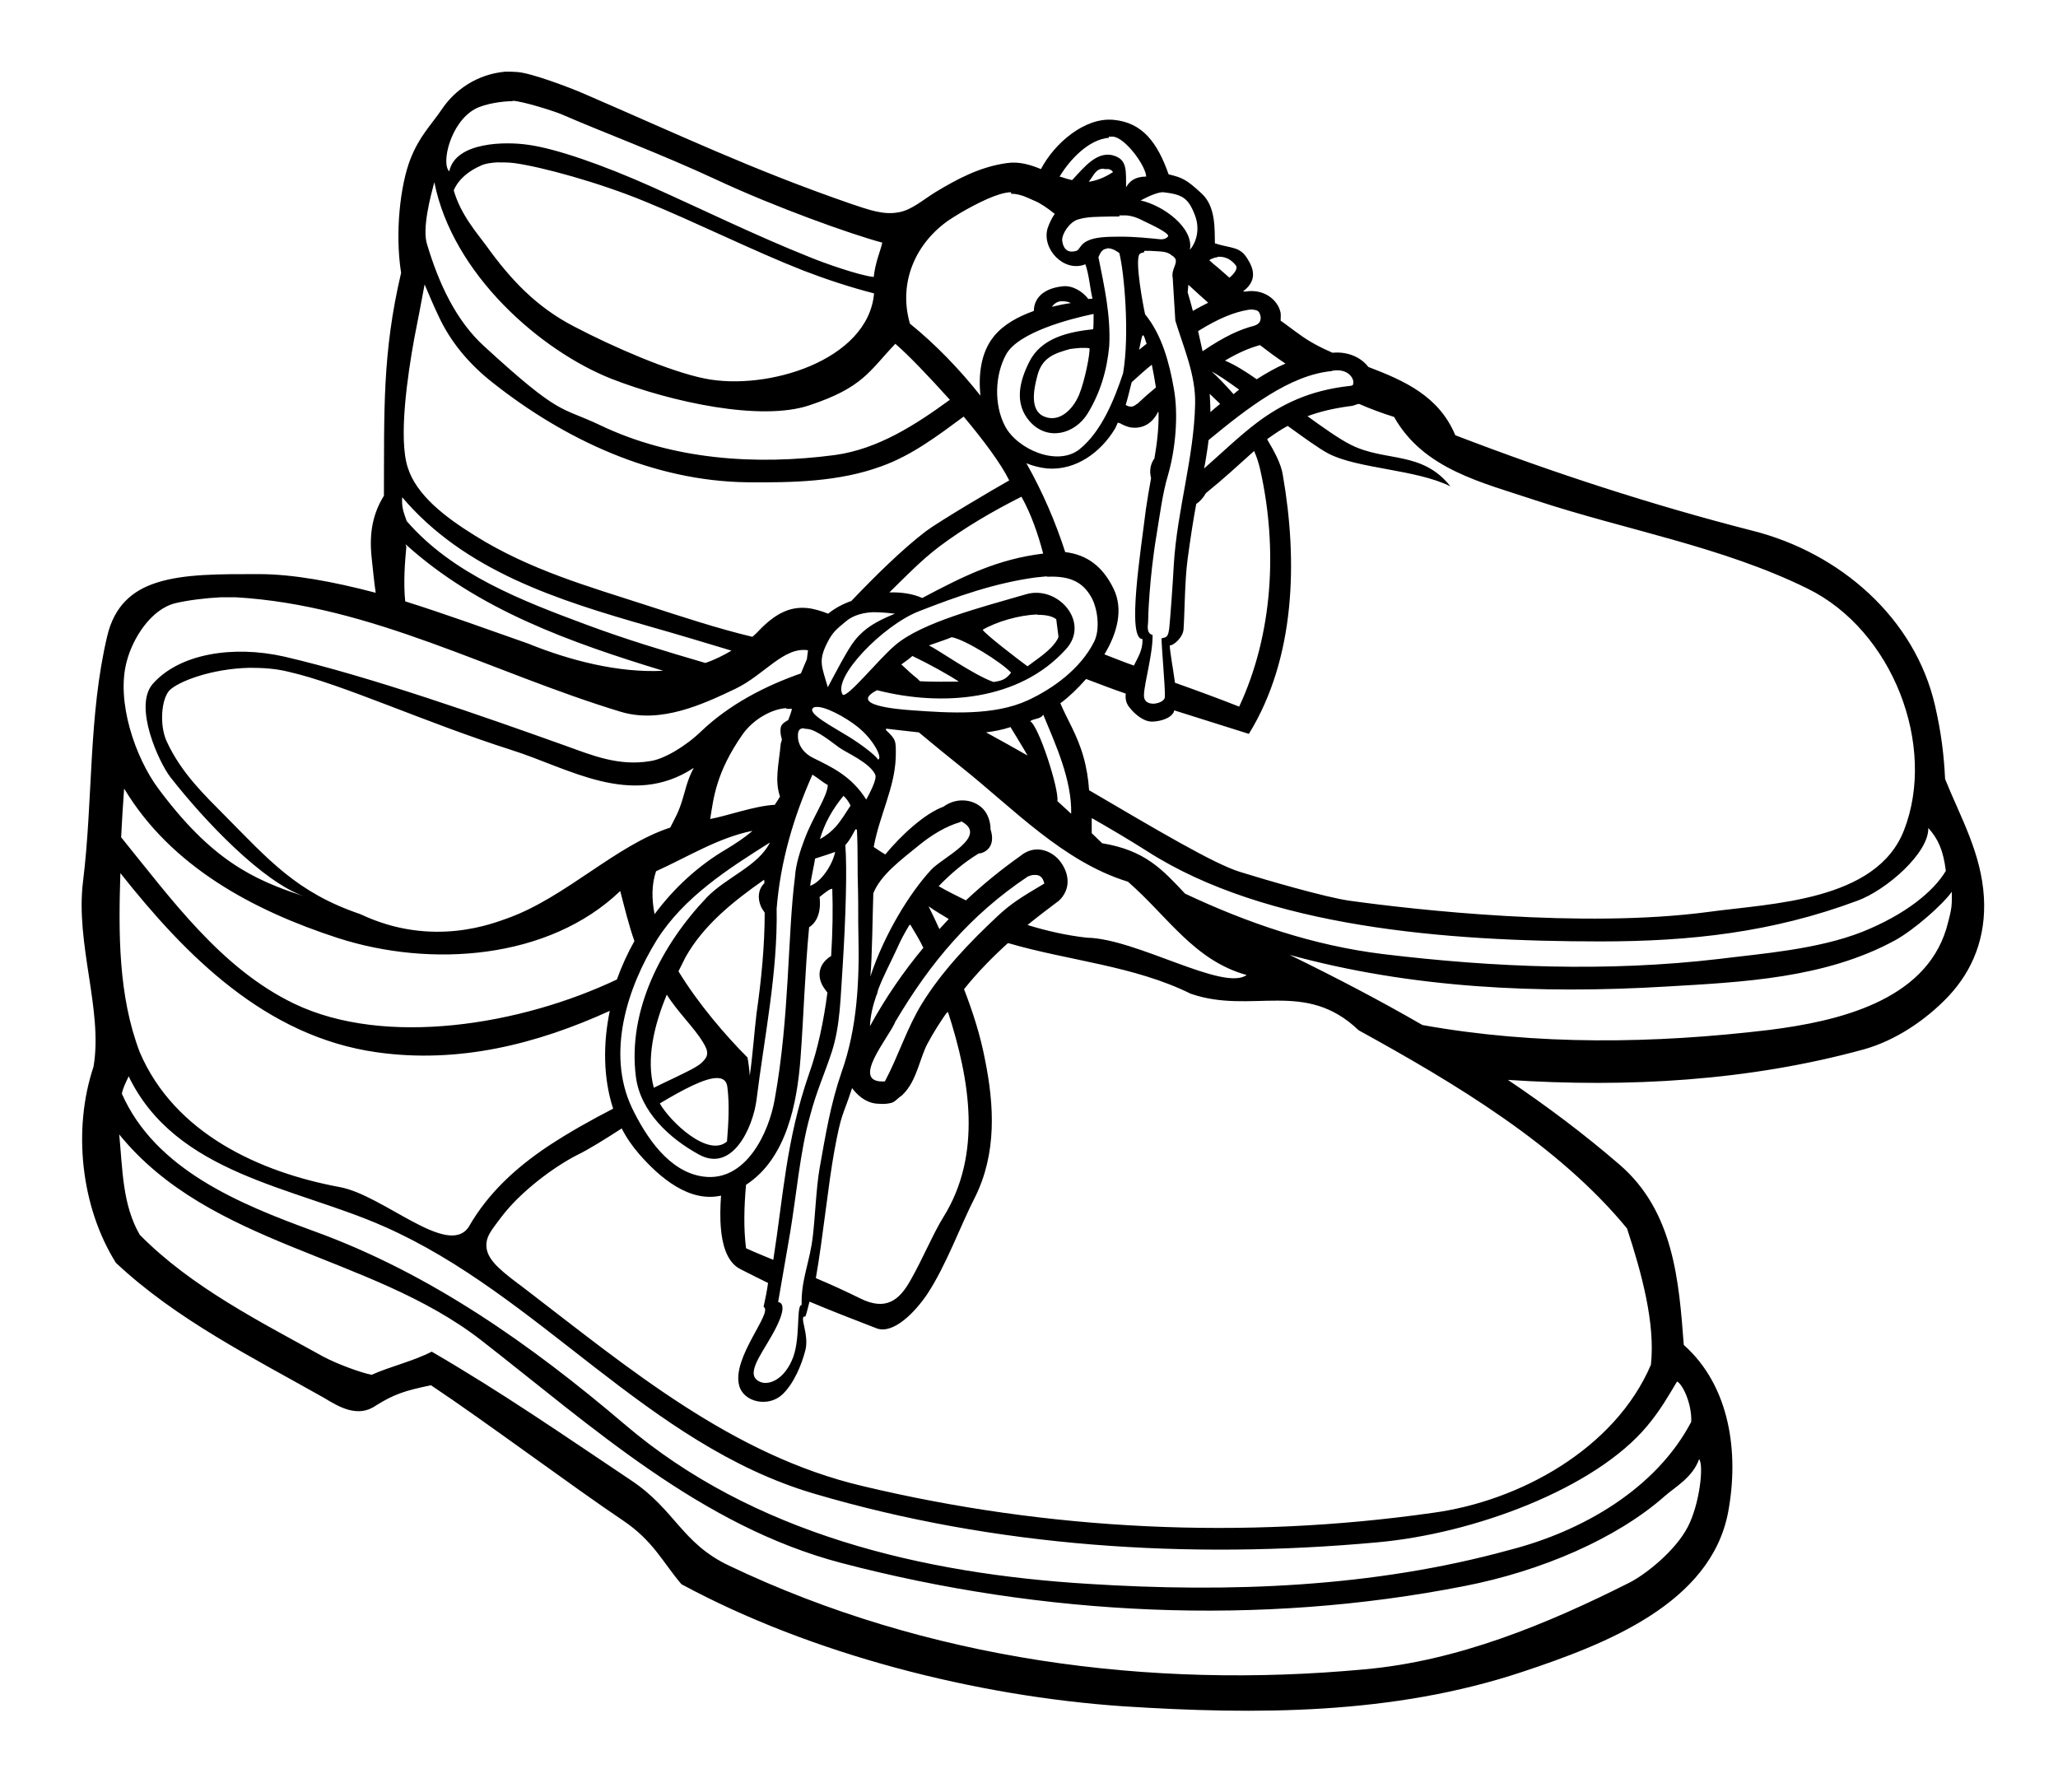
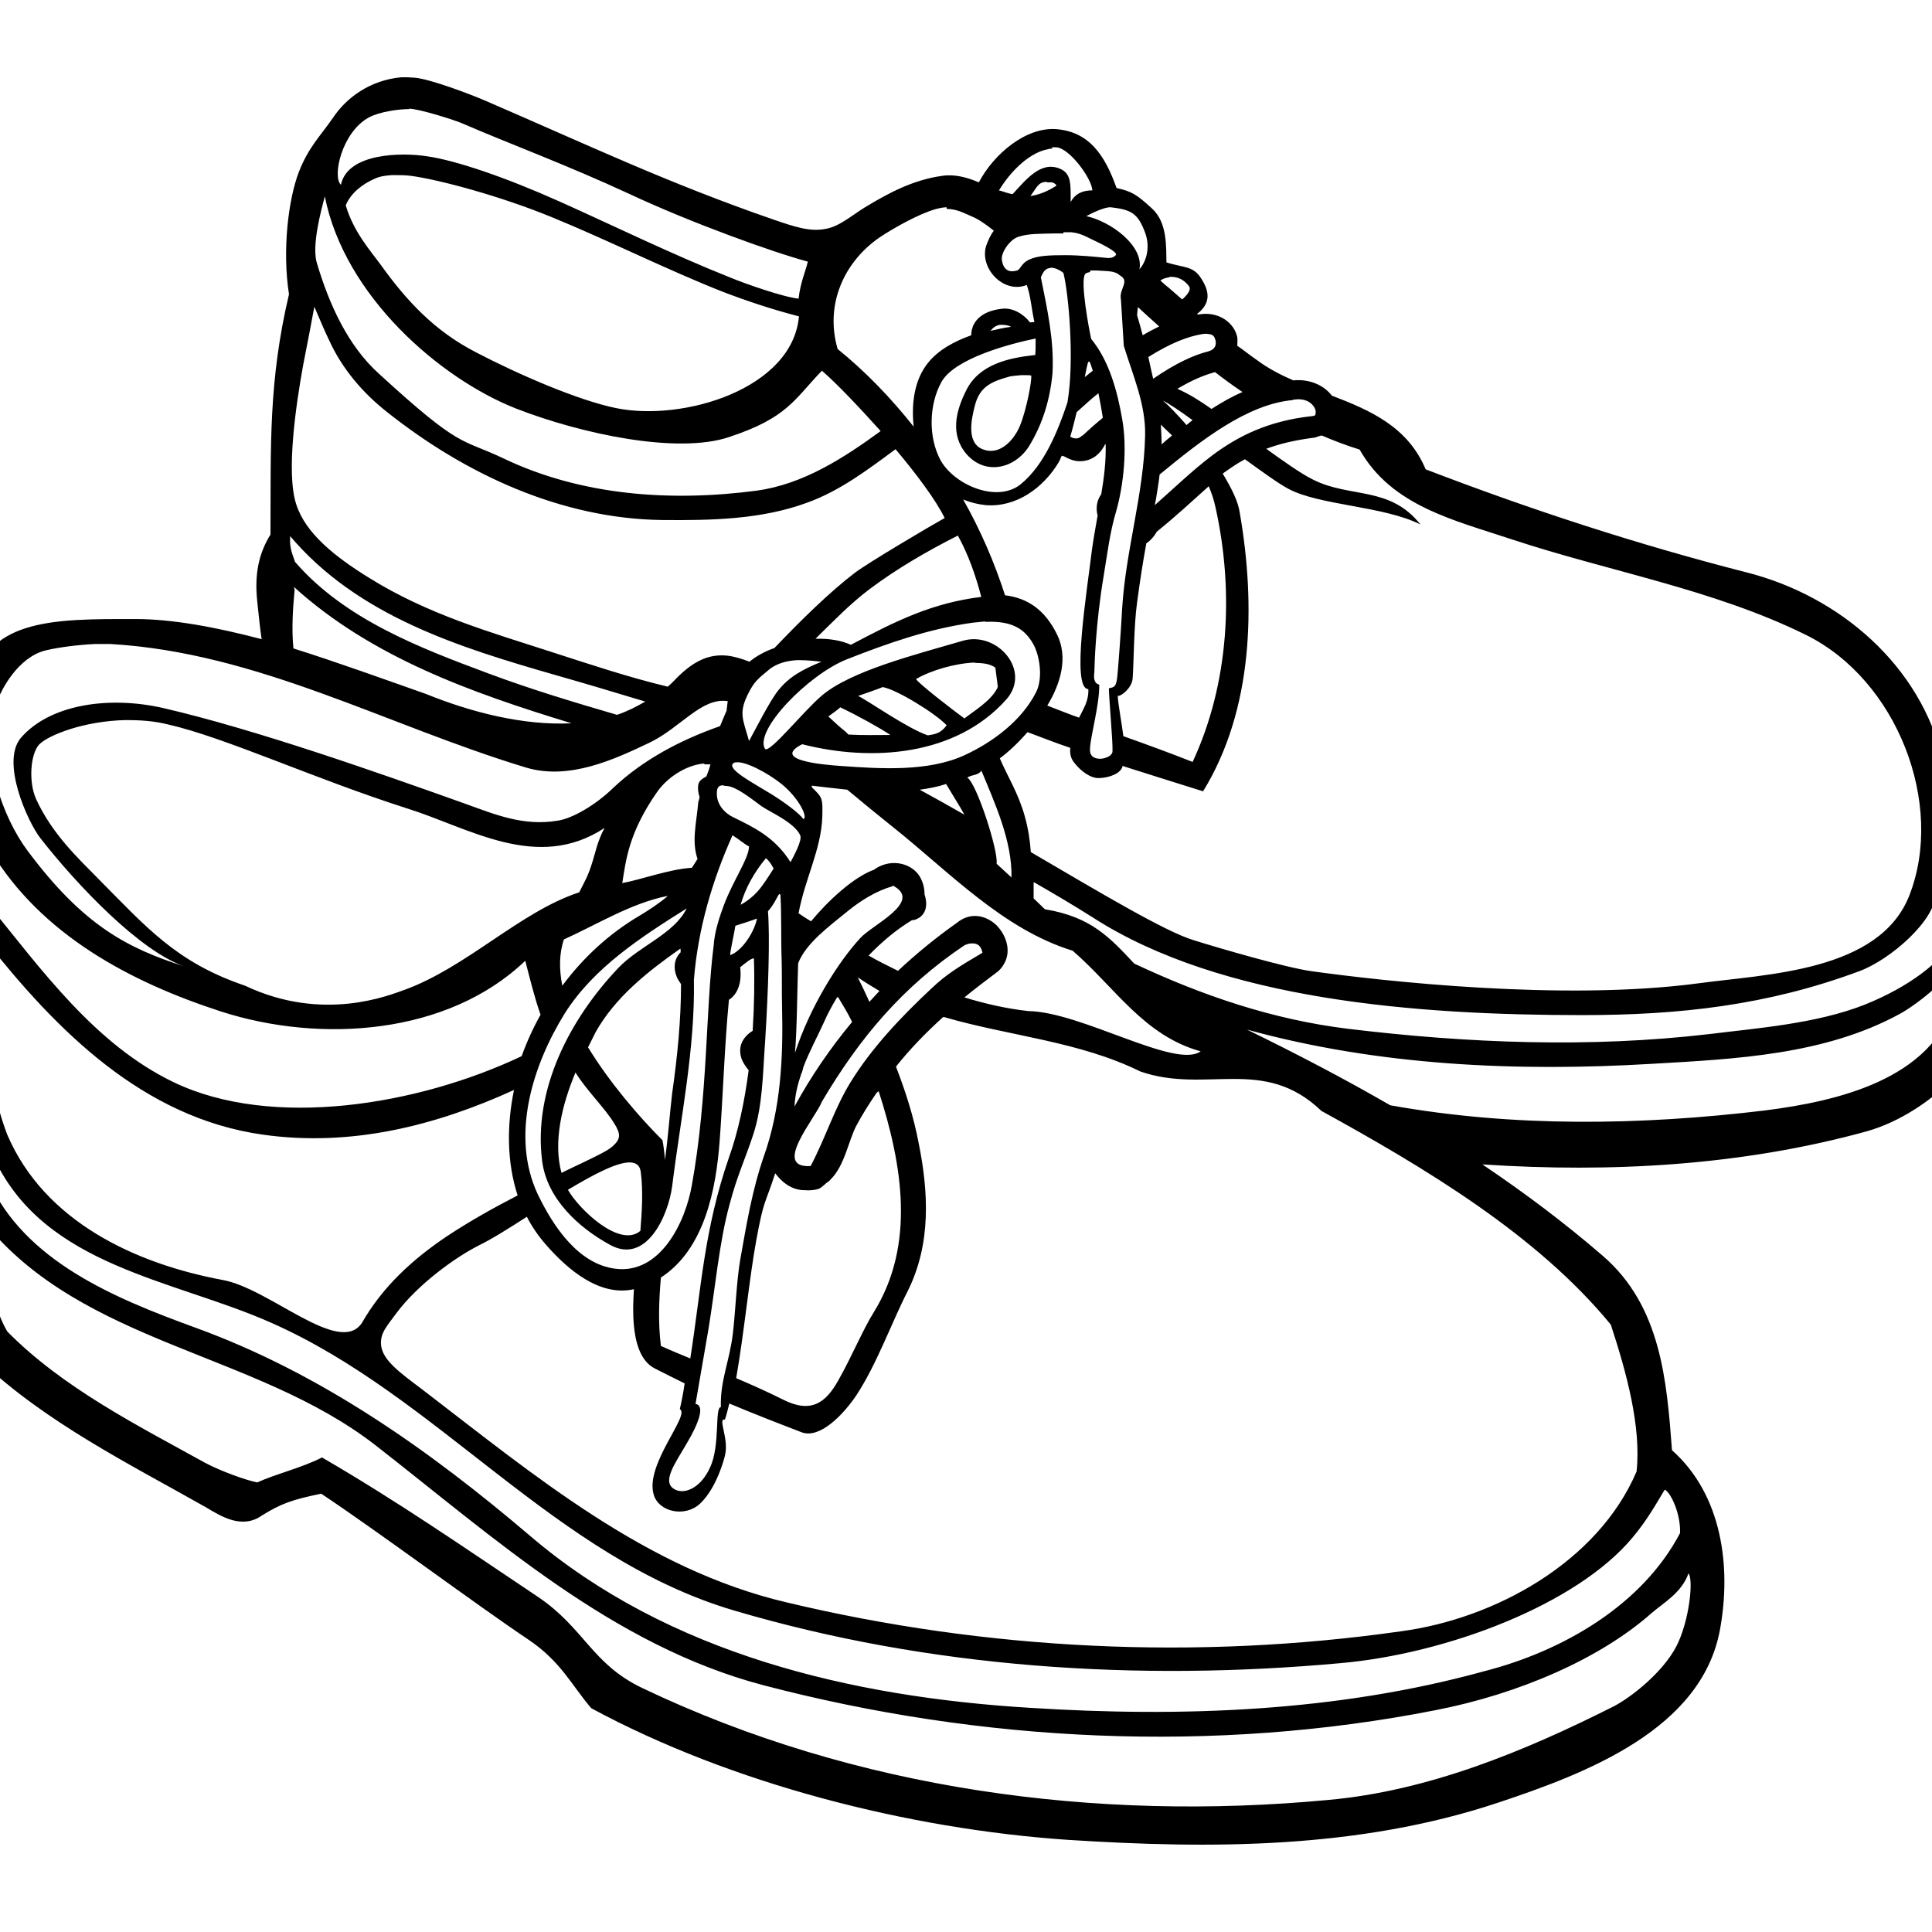
- <svg xmlns="http://www.w3.org/2000/svg" version="1.1" width="30.70mm" height="26.73mm" viewBox="0 0 48 48" id="svg2">
+ <svg xmlns="http://www.w3.org/2000/svg" version="1.1" width="100%" height="100%" viewBox="0 0 48 48" id="svg2">
  <defs id="defs4" />
  <path d="m 10.12,1.92 c -0.05,8.78e-5 -0.10,0.00 -0.15,0.00 C 9.20,1.99 8.61,2.42 8.27,2.93 7.96,3.38 7.67,3.65 7.43,4.26 7.16,4.95 7.01,6.23 7.18,7.31 6.67,9.48 6.73,11.04 6.72,13.28 6.43,13.75 6.32,14.26 6.39,14.93 c 0.04,0.38 0.07,0.68 0.11,0.95 -1.14,-0.30 -2.22,-0.50 -3.13,-0.50 -1.03,-0.00 -2.00,-0.01 -2.74,0.23 -0.66,0.21 -1.13,0.63 -1.32,1.42 -0.51,2.14 -0.38,4.39 -0.65,6.58 -0.21,1.68 0.54,3.46 0.28,4.97 -0.56,1.67 -0.34,3.75 0.60,5.25 1.62,1.52 3.65,2.53 5.58,3.62 0.38,0.23 0.90,0.55 1.39,0.20 0.47,-0.29 0.74,-0.39 1.47,-0.54 1.40,0.93 3.87,2.77 5.14,3.62 0.82,0.55 1.08,1.14 1.57,1.71 3.48,1.88 7.89,3.00 11.83,3.27 3.57,0.23 7.23,0.23 10.69,-0.92 2.23,-0.74 5.06,-1.83 5.52,-4.29 0.29,-1.56 0.06,-3.36 -1.19,-4.47 -0.13,-1.72 -0.27,-3.58 -1.72,-4.83 -0.95,-0.82 -1.95,-1.57 -2.99,-2.27 0.00,3.56e-4 0.01,-3.5e-4 0.01,0 3.19,0.21 6.44,0.03 9.53,-0.82 0.82,-0.23 1.63,-0.76 2.25,-1.41 0.67,-0.71 1.02,-1.60 0.96,-2.66 -0.07,-1.19 -0.63,-2.15 -1.04,-3.17 C 48.51,20.24 48.44,19.64 48.27,18.90 47.73,16.55 45.72,14.81 43.39,14.22 40.69,13.53 38.02,12.66 35.42,11.66 34.98,10.61 34.06,10.20 33.09,9.83 32.90,9.58 32.55,9.41 32.13,9.45 31.81,9.31 31.50,9.15 31.22,8.94 31.06,8.83 30.90,8.70 30.74,8.59 c 0.00,-0.07 0.01,-0.14 0,-0.21 -0.07,-0.35 -0.45,-0.65 -0.94,-0.57 -0.01,0.00 -0.03,0.00 -0.05,0.00 -0.00,-0.00 -0.01,-0.01 -0.01,-0.01 C 30.11,7.52 30.03,7.21 29.85,6.93 29.65,6.60 29.43,6.66 28.98,6.52 28.97,6.15 29.01,5.53 28.62,5.18 28.23,4.82 28.12,4.76 27.74,4.67 27.44,3.82 27.04,3.28 26.26,3.21 25.49,3.14 24.68,3.84 24.32,4.53 24.03,4.41 23.73,4.32 23.40,4.37 22.68,4.47 22.07,4.80 21.49,5.15 21.15,5.36 20.84,5.64 20.49,5.69 20.11,5.76 19.73,5.63 19.23,5.46 16.57,4.54 14.65,3.62 12.03,2.49 11.68,2.34 10.68,1.96 10.30,1.93 10.24,1.93 10.18,1.92 10.12,1.92 z m 0.04,0.78 c 0.24,-0.00 1.14,0.28 1.36,0.38 1.08,0.47 2.57,1.02 4.12,1.74 1.54,0.72 3.57,1.45 4.43,1.68 -0.06,0.26 -0.18,0.50 -0.23,0.92 C 19.45,7.38 18.49,7.04 18.13,6.89 16.70,6.32 15.27,5.62 13.91,5.01 12.57,4.41 11.32,3.98 10.59,3.88 10.00,3.79 8.64,3.79 8.47,4.59 8.25,4.39 8.49,3.29 9.16,2.92 9.44,2.77 9.92,2.71 10.17,2.71 z m 15.97,0.96 c 0.03,-0.00 0.08,-0.00 0.11,0 0.32,0.01 0.88,0.76 0.90,1.07 -0.29,0.00 -0.45,0.12 -0.54,0.29 -0.00,-0.45 0.02,-0.71 -0.27,-0.83 -0.48,-0.20 -0.85,0.29 -1.17,0.63 l -0.03,-0.00 c -0.09,-0.02 -0.18,-0.05 -0.27,-0.08 l -0.01,-0.00 -0.03,-0.01 c 0.27,-0.45 0.78,-1.00 1.33,-1.04 z M 9.75,4.35 c 0.16,-0.00 0.33,0.00 0.47,0.02 0.72,0.10 2.24,0.51 3.50,1.03 1.37,0.56 2.89,1.32 4.24,1.85 0.60,0.23 1.23,0.44 1.89,0.61 C 19.69,9.66 16.98,10.48 15.31,10.14 14.37,9.95 12.87,9.30 11.82,8.75 10.79,8.22 10.10,7.47 9.46,6.58 9.22,6.25 8.78,5.76 8.59,5.10 8.72,4.79 9.01,4.57 9.31,4.44 9.43,4.38 9.59,4.36 9.75,4.35 z M 26.02,4.53 c 0.03,4.05e-4 0.06,-4.76e-4 0.11,0.00 0.05,0.01 0.10,0.04 0.12,0.08 -0.23,0.15 -0.44,0.23 -0.65,0.26 0.15,-0.19 0.19,-0.36 0.41,-0.35 z M 8.07,4.88 c 0.49,2.47 2.85,4.52 4.75,5.27 1.62,0.63 4.00,1.14 5.29,0.71 1.45,-0.48 1.61,-0.92 2.31,-1.65 0.37,0.32 0.92,0.90 1.46,1.50 -0.92,0.67 -1.92,1.32 -3.08,1.48 -2.12,0.28 -4.36,0.13 -6.31,-0.81 C 11.43,10.88 11.46,11.16 9.42,9.29 8.64,8.59 8.18,7.56 7.88,6.56 7.73,6.13 7.98,5.22 8.07,4.88 z M 27.60,5.15 c 0.51,0.06 0.67,0.15 0.85,0.63 0.14,0.38 0.02,0.73 -0.14,0.91 0.11,-0.59 -0.72,-1.19 -1.32,-1.32 0.24,-0.13 0.49,-0.23 0.61,-0.22 z m -4.08,0.04 c 0.26,-0.00 0.46,0.12 0.63,0.19 0.15,0.06 0.34,0.19 0.54,0.35 -0.08,0.11 -0.14,0.24 -0.19,0.38 -0.17,0.56 0.44,1.20 1.01,0.97 0.10,0.28 0.12,0.62 0.19,0.92 -0.03,0.00 -0.08,0.01 -0.11,0.01 -0.16,-0.21 -0.43,-0.37 -0.69,-0.34 -0.56,0.06 -0.77,0.36 -0.77,0.66 -0.42,0.15 -0.81,0.36 -1.07,0.68 -0.35,0.43 -0.42,1.03 -0.36,1.59 -0.57,-0.72 -1.21,-1.38 -1.89,-1.93 -0.32,-1.11 0.16,-2.16 1.04,-2.77 0.36,-0.24 0.97,-0.58 1.38,-0.70 0.11,-0.03 0.20,-0.05 0.29,-0.05 z m 2.90,0.58 c 0.06,-0.00 0.12,-0.00 0.19,0 0.12,0.01 0.25,0.04 0.46,0.15 0.21,0.10 0.73,0.34 0.65,0.42 -0.07,0.07 -0.13,0.07 -0.20,0.07 -0.31,-0.03 -0.67,-0.07 -1.06,-0.07 -0.38,-0.00 -0.68,0.01 -0.89,0.11 -0.20,0.09 -0.21,0.24 -0.30,0.27 -0.17,0.05 -0.34,0.02 -0.38,-0.27 -0.02,-0.17 0.19,-0.50 0.42,-0.57 0.26,-0.08 0.51,-0.07 0.88,-0.08 0.09,-0.00 0.16,-0.00 0.23,-0.00 z m -0.32,0.88 c 0.15,-0.00 0.28,0.10 0.32,0.13 0.13,0.51 0.28,2.18 0.10,3.22 -0.23,0.69 -0.57,1.55 -1.16,2.03 -0.59,0.48 -1.67,0.01 -2.00,-0.61 -0.30,-0.57 -0.28,-1.37 0.03,-1.93 0.33,-0.59 1.71,-0.95 2.34,-1.08 -0.00,0.19 -0.00,0.31 -0.01,0.41 -0.66,0.07 -1.39,0.23 -1.71,0.87 -0.27,0.53 -0.41,1.12 0.01,1.60 0.47,0.53 1.20,0.35 1.55,-0.21 0.34,-0.56 0.52,-1.16 0.58,-1.82 0.04,-0.82 -0.13,-1.57 -0.29,-2.37 0.04,-0.08 0.08,-0.22 0.23,-0.23 z m 0.99,0.07 c 0.05,-0.00 0.11,-0.00 0.15,0 0.26,0.02 0.45,-0.00 0.58,0.12 0.27,0.15 -0.03,0.33 0.03,0.61 l 0.07,1.14 c 0.22,0.72 0.55,1.46 0.53,2.23 -0.03,1.44 -0.48,2.84 -0.57,4.29 -0.03,0.57 -0.10,1.50 -0.12,1.69 -0.03,0.27 -0.07,0.27 -0.21,0.30 0.00,0.23 0.10,1.32 0.09,1.56 -0.00,0.13 -0.19,0.18 -0.27,0.19 -0.14,0.01 -0.30,-0.03 -0.29,-0.24 0.01,-0.32 0.24,-1.10 0.23,-1.60 -0.16,-0.04 -0.13,-0.23 -0.12,-0.33 0.00,-0.12 0.03,-1.19 0.23,-2.37 0.09,-0.55 0.16,-1.10 0.30,-1.57 0.20,-0.68 0.29,-1.61 0.16,-2.33 C 27.76,9.72 27.56,8.97 27.11,8.42 27.06,8.20 26.83,6.98 26.96,6.81 c 0.02,-0.03 0.07,-0.04 0.12,-0.05 z m 1.95,0.16 c 0.14,-0.01 0.33,0.01 0.50,0.23 0.09,0.12 -0.17,0.33 -0.17,0.33 -0.00,-0.00 -0.00,-0.00 -0.00,-0.00 -0.14,-0.12 -0.29,-0.26 -0.43,-0.37 -0.03,-0.03 -0.07,-0.06 -0.11,-0.10 0.01,-0.01 0.10,-0.07 0.23,-0.08 z M 7.81,7.62 c 0.12,0.28 0.24,0.57 0.37,0.84 0.32,0.70 0.83,1.30 1.44,1.78 1.94,1.54 4.32,2.65 6.84,2.68 1.20,0.01 2.45,-0.01 3.59,-0.43 0.81,-0.29 1.51,-0.82 2.20,-1.33 0.52,0.62 1.00,1.26 1.22,1.71 -0.36,0.20 -1.90,1.11 -2.23,1.36 -0.63,0.48 -1.34,1.18 -2.00,1.87 -0.23,0.08 -0.45,0.20 -0.62,0.34 -0.18,-0.07 -0.37,-0.13 -0.55,-0.15 -0.48,-0.05 -0.88,0.15 -1.34,0.64 -0.04,0.04 -0.09,0.09 -0.14,0.13 C 15.63,16.83 14.70,16.52 13.74,16.21 12.20,15.71 10.63,15.27 9.16,14.35 8.32,13.83 7.59,13.25 7.36,12.53 7.10,11.74 7.36,10.02 7.53,9.08 7.63,8.57 7.72,8.11 7.81,7.62 z m 20.45,0 c 0.17,0.16 0.35,0.32 0.54,0.49 -0.12,0.06 -0.26,0.13 -0.41,0.22 C 28.35,8.17 28.30,8.00 28.25,7.83 28.26,7.76 28.26,7.69 28.27,7.62 z m -3.39,0.45 c 0.10,-0.00 0.18,0.01 0.25,0.05 -0.17,0.02 -0.34,0.06 -0.51,0.10 0.06,-0.08 0.15,-0.15 0.26,-0.15 z m 5.16,0.23 c 0.13,0.01 0.15,0.09 0.17,0.16 0.02,0.10 -4.2e-4,0.22 -0.18,0.27 -0.35,0.09 -0.77,0.27 -1.37,0.68 -0.04,-0.18 -0.08,-0.35 -0.12,-0.54 0.56,-0.35 0.98,-0.51 1.34,-0.57 0.06,-0.01 0.12,-0.01 0.16,-0.00 z m -2.97,0.68 c 0.02,0.01 0.05,0.10 0.09,0.23 -0.06,0.05 -0.13,0.10 -0.20,0.16 0.04,-0.20 0.07,-0.35 0.09,-0.38 0.00,-0.00 0.00,-0.01 0.01,-0.00 z m 3.12,0.26 c 0.22,0.17 0.45,0.34 0.69,0.50 -0.26,0.11 -0.52,0.26 -0.77,0.42 -0.30,-0.21 -0.57,-0.38 -0.85,-0.50 0.39,-0.23 0.67,-0.34 0.92,-0.41 0.00,-0.00 0.00,-0.00 0.01,-0.00 z m -4.81,0.08 c 0.11,-0.00 0.22,-0.00 0.25,0.01 0.02,0.13 -0.12,0.86 -0.28,1.25 -0.16,0.38 -0.52,0.75 -0.93,0.58 -0.40,-0.16 -0.28,-0.74 -0.19,-1.08 0.12,-0.49 0.44,-0.61 0.88,-0.73 0.05,-0.01 0.17,-0.02 0.28,-0.03 z m 1.92,0.45 c 0.04,0.20 0.08,0.41 0.11,0.61 -0.16,0.13 -0.32,0.27 -0.50,0.44 l -0.01,0 c -0.08,0.07 -0.13,0.08 -0.19,0.07 -0.03,-0.00 -0.07,-0.02 -0.11,-0.04 0.06,-0.20 0.11,-0.41 0.16,-0.61 0.19,-0.17 0.36,-0.33 0.54,-0.47 z m 4.97,0.15 c 0.25,0.00 0.38,0.14 0.42,0.26 0.02,0.06 0.00,0.11 0,0.12 -0.00,0.01 0.00,0.03 -0.09,0.04 l -0.01,0 c -1.08,0.12 -1.83,0.50 -2.47,0.98 -0.50,0.38 -0.93,0.80 -1.42,1.23 0.01,-0.05 0.02,-0.10 0.03,-0.15 0.03,-0.20 0.07,-0.41 0.09,-0.61 1.03,-0.85 2.18,-1.75 3.31,-1.85 l 0,-0.01 0.01,0 c 0.04,-0.00 0.08,-0.01 0.11,-0.01 z m -3.39,0.02 c 0.18,0.09 0.46,0.28 0.76,0.50 -0.05,0.03 -0.10,0.08 -0.15,0.12 -0.22,-0.25 -0.44,-0.48 -0.60,-0.62 z m -0.03,0.61 c 0.09,0.09 0.19,0.18 0.28,0.27 -0.09,0.07 -0.17,0.14 -0.26,0.22 0.00,-0.16 -0.01,-0.33 -0.02,-0.50 z m 4.00,0.27 c 0.30,0.13 0.62,0.25 0.94,0.35 0.79,1.40 2.34,1.75 3.78,2.23 2.42,0.80 5.01,1.24 7.30,2.37 2.28,1.12 3.46,4.21 2.58,6.47 -0.74,1.91 -3.57,1.96 -5.24,2.19 -3.38,0.45 -7.88,-0.06 -9.61,-0.30 -0.65,-0.09 -2.29,-0.57 -2.93,-0.77 -0.70,-0.21 -2.29,-1.16 -4.05,-2.19 -0.02,-0.30 -0.07,-0.61 -0.15,-0.89 -0.16,-0.58 -0.44,-1.01 -0.62,-1.44 0.22,-0.16 0.46,-0.39 0.69,-0.65 0.35,0.13 0.70,0.27 1.06,0.39 -0.01,0.12 0.00,0.25 0.10,0.37 0.17,0.22 0.40,0.37 0.57,0.38 0.18,0.01 0.51,-0.06 0.61,-0.24 0.01,-0.01 0.01,-0.03 0.02,-0.06 0.66,0.21 1.33,0.42 2.00,0.63 1.25,-2.03 1.31,-4.64 0.91,-6.93 -0.04,-0.28 -0.21,-0.61 -0.42,-0.96 0.00,-0.00 0.01,-0.01 0.02,-0.02 0.17,-0.12 0.34,-0.24 0.53,-0.34 0.43,0.31 0.84,0.61 1.09,0.74 0.78,0.41 2.35,0.42 3.27,0.88 -0.76,-0.96 -1.74,-0.65 -2.66,-1.11 -0.31,-0.15 -0.81,-0.51 -1.17,-0.77 0.32,-0.12 0.69,-0.21 1.14,-0.27 0.06,-0.00 0.13,-0.03 0.19,-0.05 z m -5.37,0.23 c 0.01,0.41 -0.04,0.82 -0.11,1.23 -4.43e-4,0.00 4.44e-4,0.00 0,0.00 -0.11,0.15 -0.14,0.34 -0.09,0.53 6.53e-4,0.00 -7.02e-4,0.00 0,0.00 -0.05,0.28 -0.10,0.56 -0.14,0.84 -0.13,1.08 -0.52,3.47 -0.09,3.47 0.01,0.30 -0.12,0.48 -0.23,0.71 -0.29,-0.10 -0.55,-0.21 -0.79,-0.30 0.34,-0.56 0.52,-1.21 0.24,-1.77 -0.29,-0.59 -0.71,-0.90 -1.29,-0.97 -0.26,-0.81 -0.61,-1.62 -1.04,-2.38 0.17,0.07 0.36,0.12 0.56,0.14 0.76,0.06 1.43,-0.43 1.81,-1.06 0.03,-0.05 0.05,-0.11 0.08,-0.17 0.01,0.01 0.04,0.01 0.06,0.02 0.09,0.05 0.18,0.09 0.28,0.11 0.26,0.04 0.56,-0.05 0.74,-0.42 z m 2.56,1.03 c 0.07,0.16 0.13,0.34 0.17,0.53 0.46,2.07 0.34,4.37 -0.57,6.32 -0.53,-0.21 -1.13,-0.43 -1.72,-0.64 -0.05,-0.38 -0.13,-0.79 -0.14,-1.00 0.09,0.01 0.35,-0.20 0.37,-0.43 0.03,-0.41 0.03,-1.31 0.11,-1.89 0.08,-0.59 0.15,-1.04 0.23,-1.47 0.09,-0.06 0.18,-0.15 0.26,-0.29 0.47,-0.38 0.88,-0.76 1.27,-1.11 z m -22.83,1.23 c 1.68,1.99 4.19,2.77 6.63,3.47 0.74,0.21 1.47,0.43 2.20,0.65 -0.22,0.13 -0.46,0.25 -0.70,0.33 -1.06,-0.31 -2.13,-0.63 -3.20,-1.03 -1.72,-0.64 -3.57,-1.35 -4.80,-2.77 -0.09,-0.26 -0.14,-0.37 -0.12,-0.65 z m 16.60,0 c 0.26,0.47 0.44,0.99 0.58,1.52 -1.22,0.15 -2.11,0.59 -3.24,1.19 -0.24,-0.11 -0.55,-0.16 -0.88,-0.15 0.43,-0.42 0.85,-0.86 1.34,-1.23 0.68,-0.51 1.42,-0.94 2.19,-1.33 z m -16.50,1.27 c 1.93,1.75 4.41,2.63 6.90,3.39 -1.21,0.06 -2.51,-0.28 -3.62,-0.73 C 9.50,16.86 8.37,16.45 7.29,16.11 7.24,15.61 7.28,15.08 7.32,14.65 z m 17.19,0.87 c 0.66,-0.03 0.97,0.18 1.18,0.55 0.16,0.28 0.25,0.85 0.07,1.20 -0.36,0.71 -1.08,1.24 -1.77,1.56 -0.91,0.42 -2.10,0.34 -3.08,0.27 -0.44,-0.03 -1.74,-0.14 -0.96,-0.54 1.72,0.44 3.81,0.30 5.07,-1.11 0.64,-0.72 -0.23,-1.71 -1.08,-1.46 -1.20,0.35 -2.78,0.75 -3.50,1.36 -0.46,0.39 -1.28,1.42 -1.41,1.33 -0.29,-0.45 1.07,-1.85 2.03,-2.23 1.02,-0.40 2.04,-0.76 3.13,-0.91 0.10,-0.01 0.20,-0.02 0.30,-0.03 z M 2.36,16.00 c 0.13,-0.00 0.27,0.00 0.38,0.00 3.66,0.21 6.86,2.02 10.33,3.07 1.07,0.32 2.19,-0.20 3.07,-0.62 0.77,-0.37 1.29,-1.13 1.94,-1.03 -0.01,0.07 -0.02,0.16 -0.03,0.24 -3.77e-4,0.00 3.71e-4,0.00 0,0.00 -0.05,0.11 -0.10,0.24 -0.16,0.38 -0.97,0.34 -1.91,0.83 -2.66,1.54 -0.42,0.41 -1.01,0.76 -1.38,0.81 C 13.01,20.53 12.31,20.24 11.59,19.98 9.38,19.19 6.34,18.12 4.05,17.59 2.68,17.28 1.23,17.51 0.52,18.33 0.01,18.93 0.69,20.42 1.00,20.82 1.93,22.01 3.48,23.63 4.58,24.01 3.18,23.56 2.08,23.01 0.68,21.13 0.06,20.30 -0.46,18.79 -0.17,17.72 -0.01,17.10 0.48,16.32 1.13,16.16 1.46,16.08 1.95,16.02 2.36,16.00 z M 19.83,16.40 c 0.25,-0.00 0.48,0.03 0.58,0.04 -0.49,0.20 -0.81,0.38 -1.08,0.72 -0.20,0.25 -0.54,0.92 -0.72,1.25 -0.16,-0.56 -0.26,-0.70 -0.02,-1.18 0.15,-0.30 0.25,-0.37 0.50,-0.58 0.21,-0.18 0.49,-0.24 0.74,-0.25 z m 4.39,0.07 c 0.25,-0.00 0.41,0.04 0.51,0.12 0.02,0.16 0.04,0.31 0.06,0.47 -0.01,0.02 -0.01,0.04 -0.03,0.07 -0.17,0.30 -0.57,0.54 -0.80,0.72 -0.26,-0.19 -1.17,-0.89 -1.20,-0.98 0.38,-0.22 0.97,-0.39 1.46,-0.41 z m -2.29,0.60 c 0.35,0.06 1.32,0.66 1.59,0.95 -0.15,0.20 -0.28,0.22 -0.47,0.25 -0.52,-0.18 -1.48,-0.86 -1.73,-0.98 0.11,-0.04 0.50,-0.17 0.61,-0.22 z m -1.06,0.50 c 0.46,0.22 1.00,0.52 1.25,0.69 -0.28,5.01e-4 -0.68,0.01 -1.04,-0.01 -0.02,-0.02 -0.05,-0.05 -0.07,-0.07 -0.13,-0.10 -0.28,-0.24 -0.43,-0.38 0.13,-0.09 0.26,-0.19 0.30,-0.23 z M 3.13,17.89 c 0.34,-0.00 0.70,0.02 1.05,0.11 1.41,0.32 3.63,1.35 5.95,2.09 1.53,0.48 3.22,1.58 4.89,0.48 -0.18,0.33 -0.24,0.66 -0.30,0.84 -0.11,0.36 -0.18,0.46 -0.33,0.76 -1.47,0.48 -2.80,1.87 -4.36,2.43 -0.35,0.12 -2.00,0.81 -3.94,-0.11 C 4.38,23.91 3.64,23.04 2.43,21.82 1.96,21.34 1.30,20.73 0.90,19.86 0.70,19.42 0.76,18.73 0.97,18.50 1.20,18.26 2.10,17.91 3.13,17.89 z m 15.16,1.05 c 0.23,-0.03 0.78,0.26 1.13,0.54 0.43,0.35 0.66,0.83 0.54,0.87 -0.10,-0.14 -0.43,-0.39 -0.78,-0.61 -0.47,-0.29 -1.11,-0.62 -0.97,-0.77 0.01,-0.01 0.04,-0.03 0.07,-0.03 z m -0.79,0.05 c 0.05,-0.00 0.10,-0.00 0.15,0 -0.02,0.09 -0.06,0.20 -0.10,0.30 -0.09,0.05 -0.18,0.10 -0.20,0.20 -0.02,0.11 -0.00,0.22 0.03,0.31 -0.00,0.04 -0.02,0.08 -0.03,0.12 -0.05,0.55 -0.17,0.98 -0.02,1.42 -0.04,0.07 -0.09,0.14 -0.14,0.22 -0.55,0.03 -1.28,0.30 -1.73,0.38 0.09,-0.55 0.15,-1.24 0.87,-2.27 0.30,-0.42 0.80,-0.68 1.17,-0.70 z m 6.88,0.15 c 0.33,0.80 0.77,1.75 0.75,2.66 -0.12,-0.11 -0.24,-0.22 -0.37,-0.34 0.05,-0.31 -0.50,-2.02 -0.73,-2.14 0.12,-0.08 0.27,-0.05 0.35,-0.17 z m -0.88,0.33 c 0.19,0.32 0.34,0.55 0.46,0.77 -0.37,-0.21 -0.74,-0.42 -1.11,-0.62 0.22,-0.03 0.44,-0.07 0.65,-0.14 z m -5.52,0.05 c 0.03,0.00 0.06,0.01 0.10,0.01 0.24,0.03 0.62,0.34 0.84,0.50 0.20,0.14 0.81,0.40 0.96,0.72 0.06,0.12 -0.16,0.52 -0.24,0.67 -0.40,-0.64 -0.95,-0.88 -1.41,-1.11 -0.22,-0.10 -0.43,-0.32 -0.42,-0.61 0.00,-0.16 0.07,-0.19 0.16,-0.19 z m 2.19,0 c 0.28,0.03 0.58,0.07 0.88,0.10 0.37,0.31 0.75,0.62 1.15,0.94 1.38,1.10 2.72,2.53 4.45,3.06 1.06,0.92 1.77,2.11 3.18,2.50 -0.62,0.45 -2.96,-0.98 -4.28,-1.00 -0.54,-0.06 -1.07,-0.18 -1.59,-0.34 0.27,-0.22 0.56,-0.44 0.84,-0.65 0.08,-0.07 0.13,-0.15 0.17,-0.23 0.15,-0.31 0.02,-0.68 -0.22,-0.92 -0.26,-0.24 -0.64,-0.33 -0.98,-0.05 -0.51,0.36 -1.00,0.76 -1.46,1.19 -0.24,-0.12 -0.49,-0.24 -0.73,-0.38 0.32,-0.33 0.68,-0.64 1.08,-0.88 0.01,-0.00 0.03,-0.00 0.04,-0.00 0.23,-0.06 0.39,-0.27 0.27,-0.64 8.01e-4,-0.17 -0.05,-0.35 -0.15,-0.49 -0.23,-0.31 -0.73,-0.40 -1.11,-0.12 -0.50,0.18 -1.13,0.76 -1.56,1.28 -0.10,-0.06 -0.21,-0.13 -0.31,-0.20 0.16,-0.86 0.56,-1.58 0.59,-2.39 0.01,-0.47 0.01,-0.48 -0.26,-0.74 z m -1.96,1.24 c 0.15,0.09 0.25,0.19 0.40,0.27 -0.01,0.31 -0.40,0.85 -0.63,1.47 -0.10,0.27 -0.23,0.65 -0.25,1.00 -0.20,1.56 -0.14,3.72 -0.54,5.94 -0.16,0.93 -0.79,2.23 -1.91,2.08 -0.92,-0.12 -1.54,-1.06 -1.92,-1.85 -0.68,-1.45 -0.13,-3.20 0.67,-4.49 0.72,-1.14 1.90,-1.90 3.03,-2.61 -0.31,0.63 -1.17,0.93 -1.69,1.47 -1.21,1.27 -2.13,3.03 -1.90,4.81 0.12,0.93 0.90,1.65 1.69,2.08 0.89,0.49 1.44,-0.71 1.54,-1.46 0.21,-1.70 0.57,-3.40 0.54,-5.13 0.10,-1.25 0.45,-2.45 0.96,-3.59 z m -18.44,0.38 c 1.25,2.07 3.44,3.25 5.72,3.99 2.48,0.80 5.64,0.58 7.56,-1.26 0.11,0.42 0.23,0.92 0.38,1.34 -0.18,0.32 -0.34,0.67 -0.47,1.03 -8.58e-4,0.00 8.58e-4,0.00 0,0.00 -2.57,1.22 -6.20,1.82 -8.64,0.65 -1.96,-0.94 -3.29,-2.80 -4.64,-4.46 0.02,-0.43 0.05,-0.86 0.08,-1.30 z M 19.03,21.32 c 0.08,0.07 0.14,0.16 0.19,0.26 -0.13,0.20 -0.25,0.40 -0.40,0.57 -0.11,0.12 -0.24,0.23 -0.42,0.33 0.12,-0.42 0.34,-0.81 0.63,-1.16 z m 6.66,0.60 c 0.49,0.28 0.98,0.57 1.47,0.88 3.19,2.05 8.04,2.42 12.15,2.42 2.40,3e-4 4.60,-0.24 6.88,-1.09 0.77,-0.28 1.92,-1.28 1.90,-1.95 0.26,0.29 0.40,0.59 0.47,1.15 -0.34,0.57 -1.11,1.18 -2.23,1.63 -1.21,0.48 -2.74,0.59 -3.85,0.73 -2.98,0.35 -6.01,0.23 -8.99,-0.13 -1.88,-0.23 -3.63,-0.83 -5.31,-1.62 -0.61,-0.65 -1.07,-1.16 -2.22,-1.35 -0.08,-0.08 -0.19,-0.18 -0.28,-0.27 -5.51e-4,-0.12 -0.00,-0.25 -0.00,-0.39 z m -3.51,0.08 c 0.77,0.40 -0.52,0.98 -0.81,1.31 -0.56,0.61 -1.24,1.70 -1.62,2.85 0.05,-0.49 0.06,-1.74 0.08,-2.23 0.20,-0.50 0.75,-0.90 1.24,-1.30 0.32,-0.26 0.71,-0.50 1.10,-0.61 z m -2.79,0.23 c 0.03,0.53 0.01,1.13 0.03,1.63 0.01,0.39 0.00,0.75 0.01,1.16 0.03,1.25 -0.03,2.52 -0.45,3.70 -0.30,0.87 -0.43,1.69 -0.59,2.58 -0.09,0.52 -0.12,1.31 -0.18,1.81 -0.08,0.71 -0.32,1.17 -0.30,1.85 -0.16,0 -0.01,0.96 -0.27,1.50 -0.22,0.49 -0.60,0.66 -0.84,0.56 -0.41,-0.17 -0.01,-0.68 0.28,-1.19 0.26,-0.44 0.45,-0.91 0.20,-0.95 0.12,-0.69 0.18,-1.04 0.32,-1.85 0.17,-1.02 0.27,-2.19 0.53,-3.12 0.18,-0.69 0.38,-1.10 0.59,-1.74 0.23,-0.72 0.23,-1.48 0.29,-2.31 0.08,-1.27 0.12,-2.59 0.07,-3.22 0.16,-0.18 0.22,-0.35 0.28,-0.43 z m -2.81,0.04 c -0.20,0.17 -0.44,0.33 -0.69,0.48 -0.75,0.44 -1.40,1.04 -1.92,1.74 -0.08,-0.41 -0.08,-0.80 0.04,-1.15 0.84,-0.38 1.67,-0.90 2.57,-1.08 z m 2.23,0.54 c -0.07,0.36 -0.38,0.82 -0.67,0.92 -0.00,-0.10 0.12,-0.63 0.13,-0.73 0.07,-0.02 0.47,-0.15 0.54,-0.18 z M -0.34,23.39 c 1.75,2.21 3.89,4.38 6.87,4.80 2.19,0.31 4.29,-0.22 6.24,-1.11 -0.18,0.87 -0.18,1.79 0.09,2.62 -0.60,0.31 -1.19,0.64 -1.75,1.01 -0.85,0.57 -1.60,1.25 -2.12,2.16 C 8.43,33.70 6.70,32.01 5.53,31.80 3.38,31.40 1.11,30.36 0.18,28.19 -0.40,26.67 -0.39,24.99 -0.34,23.39 z m 24.48,0.05 c 0.14,-0.01 0.23,0.05 0.27,0.23 -0.61,0.36 -0.90,0.54 -1.26,0.88 -0.76,0.71 -1.49,1.48 -2.02,2.34 -0.40,0.65 -0.62,1.38 -0.99,2.08 -0.97,0.06 0.12,-1.19 0.28,-1.60 0.94,-1.59 2.01,-2.86 3.55,-3.89 0.05,-0.02 0.11,-0.04 0.15,-0.04 z m -7.23,0.15 c 0.00,0.02 0.00,0.05 0.00,0.07 -0.17,0.17 -0.18,0.40 -0.10,0.60 0.02,0.06 0.07,0.13 0.11,0.19 -0.00,0.89 -0.09,1.80 -0.22,2.71 -0.06,0.50 -0.10,1.09 -0.18,1.66 -0.01,-0.16 -0.03,-0.32 -0.06,-0.49 -0.59,-0.59 -1.32,-1.44 -1.85,-2.31 0.06,-0.12 0.13,-0.26 0.19,-0.38 0.49,-0.87 1.29,-1.50 2.10,-2.07 z m 1.82,0.21 c 0.02,0.55 0.01,1.17 -0.03,1.81 -0.29,0.18 -0.36,0.44 -0.28,0.68 0.03,0.10 0.10,0.20 0.18,0.30 -0.10,0.77 -0.26,1.53 -0.49,2.17 -0.62,1.79 -0.69,3.28 -0.96,4.99 -0.24,-0.10 -0.49,-0.20 -0.73,-0.31 -0.07,-0.56 -0.05,-1.13 -0.00,-1.70 1.08,-0.70 1.37,-2.18 1.46,-3.40 0.08,-1.06 0.12,-2.36 0.23,-3.50 0.19,-0.12 0.33,-0.38 0.28,-0.81 0.15,-0.12 0.27,-0.22 0.34,-0.22 z m 29.99,0.09 c -0.00,0.36 0.02,0.40 -0.15,1.00 -0.59,1.93 -2.91,2.47 -4.73,2.70 -3.08,0.37 -6.24,0.42 -9.30,-0.13 -1.16,-0.67 -2.35,-1.29 -3.56,-1.88 3.27,0.90 6.71,1.05 10.07,0.85 2.07,-0.12 4.28,-0.22 6.15,-1.24 0.51,-0.28 1.27,-0.95 1.52,-1.30 z M 21.31,24.28 c 0.17,0.12 0.36,0.23 0.54,0.34 -0.08,0.09 -0.17,0.18 -0.25,0.27 -0.09,-0.20 -0.19,-0.41 -0.29,-0.61 z m -0.49,0.49 c 0.12,0.20 0.25,0.41 0.35,0.62 -0.54,0.65 -1.02,1.35 -1.43,2.10 0.01,-0.28 0.08,-0.56 0.17,-0.82 0.02,-0.03 0.03,-0.08 0.04,-0.12 0.00,-0.01 0.01,-0.03 0.01,-0.04 0.14,-0.37 0.34,-0.74 0.51,-1.11 0.09,-0.21 0.20,-0.41 0.32,-0.61 z m 2.64,0.50 c 1.61,0.47 3.35,0.60 4.87,1.35 1.64,0.57 3.06,-0.40 4.50,0.98 2.58,1.42 5.36,3.08 7.19,5.31 0.39,1.19 0.76,2.54 0.64,3.65 -0.96,2.25 -3.52,3.66 -5.86,3.97 C 29.74,41.25 24.52,41.00 19.54,39.81 16.05,38.99 13.27,36.65 10.49,34.52 9.93,34.10 9.52,33.80 9.47,33.44 9.43,33.13 9.61,32.95 9.86,32.61 10.37,31.93 11.27,31.26 11.90,30.94 c 0.31,-0.15 0.74,-0.42 1.19,-0.71 0.12,0.24 0.28,0.47 0.47,0.69 0.55,0.63 1.34,1.30 2.19,1.11 -0.02,0.30 -0.03,0.61 0,0.91 0.03,0.31 0.12,0.86 0.52,1.06 0.25,0.13 0.50,0.25 0.74,0.37 -0.03,0.21 -0.07,0.42 -0.12,0.64 0.27,0.14 -0.87,1.37 -0.65,2.12 0.12,0.43 0.77,0.58 1.15,0.23 0.31,-0.29 0.52,-0.80 0.62,-1.19 0.11,-0.43 -0.19,-0.94 0,-0.90 0.04,-0.11 0.07,-0.25 0.11,-0.40 0.57,0.24 1.16,0.47 1.81,0.72 0.45,0.15 1.02,-0.44 1.35,-0.93 0.51,-0.78 0.88,-1.82 1.27,-2.58 0.59,-1.18 0.52,-2.47 0.27,-3.70 -0.12,-0.63 -0.32,-1.26 -0.56,-1.88 0.35,-0.44 0.75,-0.85 1.17,-1.23 z m -9.16,1.38 c 0.28,0.45 0.73,0.88 0.96,1.26 0.17,0.27 0.16,0.39 -0.04,0.57 -0.14,0.12 -0.38,0.23 -0.75,0.41 -0.17,0.08 -0.34,0.16 -0.52,0.25 -0.21,-0.77 0.01,-1.69 0.35,-2.50 z m 7.53,0.46 c 0.59,1.83 0.92,3.81 -0.12,5.49 -0.27,0.43 -0.56,1.13 -0.88,1.69 -0.30,0.54 -0.66,0.84 -1.36,0.49 -0.38,-0.19 -0.78,-0.37 -1.18,-0.54 0.19,-1.07 0.33,-2.51 0.50,-3.43 0.19,-1.03 0.21,-0.86 0.47,-1.66 0.22,0.29 0.47,0.42 0.73,0.42 0.00,4.01e-4 0.00,-3.76e-4 0.00,0 0.12,0.01 0.24,0.00 0.34,-0.03 0.06,-0.02 0.11,-0.07 0.17,-0.12 0.00,-0.00 0.01,-0.01 0.02,-0.02 0.04,-0.03 0.08,-0.05 0.11,-0.09 0.36,-0.35 0.45,-0.98 0.65,-1.35 0.15,-0.28 0.32,-0.55 0.50,-0.81 z m -21.96,1.70 c 1.27,2.66 4.45,2.98 6.86,4.05 4.15,1.83 7.04,5.83 11.50,7.15 4.87,1.44 10.04,1.77 15.08,1.31 2.61,-0.23 5.85,-1.44 7.25,-3.12 0.36,-0.43 0.57,-0.81 0.80,-1.19 0.15,0.07 0.40,0.60 0.38,1.08 -0.94,1.79 -2.91,2.93 -4.86,3.43 C 33.22,42.53 29.35,42.67 25.58,42.43 21.17,42.16 16.61,41.10 13.16,38.15 10.67,36.03 7.96,34.11 4.84,32.98 2.87,32.26 0.60,31.34 -0.30,29.30 c 0.03,-0.16 0.11,-0.31 0.18,-0.46 z m 15.77,0.07 c 0.16,1.72e-4 0.26,0.07 0.28,0.24 0.06,0.47 0.03,0.96 -0.01,1.46 -0.51,0.44 -1.53,-0.54 -1.80,-1.02 0.62,-0.37 1.20,-0.68 1.53,-0.68 z m -16.02,1.50 c 2.45,3.02 6.72,3.21 9.70,5.52 2.98,2.32 5.89,4.98 9.65,5.97 5.42,1.42 11.20,1.70 16.69,0.62 2.06,-0.40 4.08,-1.27 5.37,-2.41 0.27,-0.24 0.75,-0.50 0.92,-0.99 0.13,0.15 0.02,1.19 -0.30,1.81 -0.33,0.64 -1.11,1.26 -1.55,1.49 -2.24,1.13 -4.63,2.11 -7.11,2.33 C 27.23,45.26 21.26,44.47 15.96,41.94 14.70,41.34 14.52,40.45 13.36,39.67 11.52,38.44 9.91,37.32 8.00,36.21 7.52,36.46 6.88,36.61 6.39,36.83 6.12,36.78 5.46,36.54 5.09,36.34 3.41,35.41 1.56,34.48 0.18,33.08 -0.29,32.27 -0.28,31.31 -0.37,30.40 z" />
</svg>
